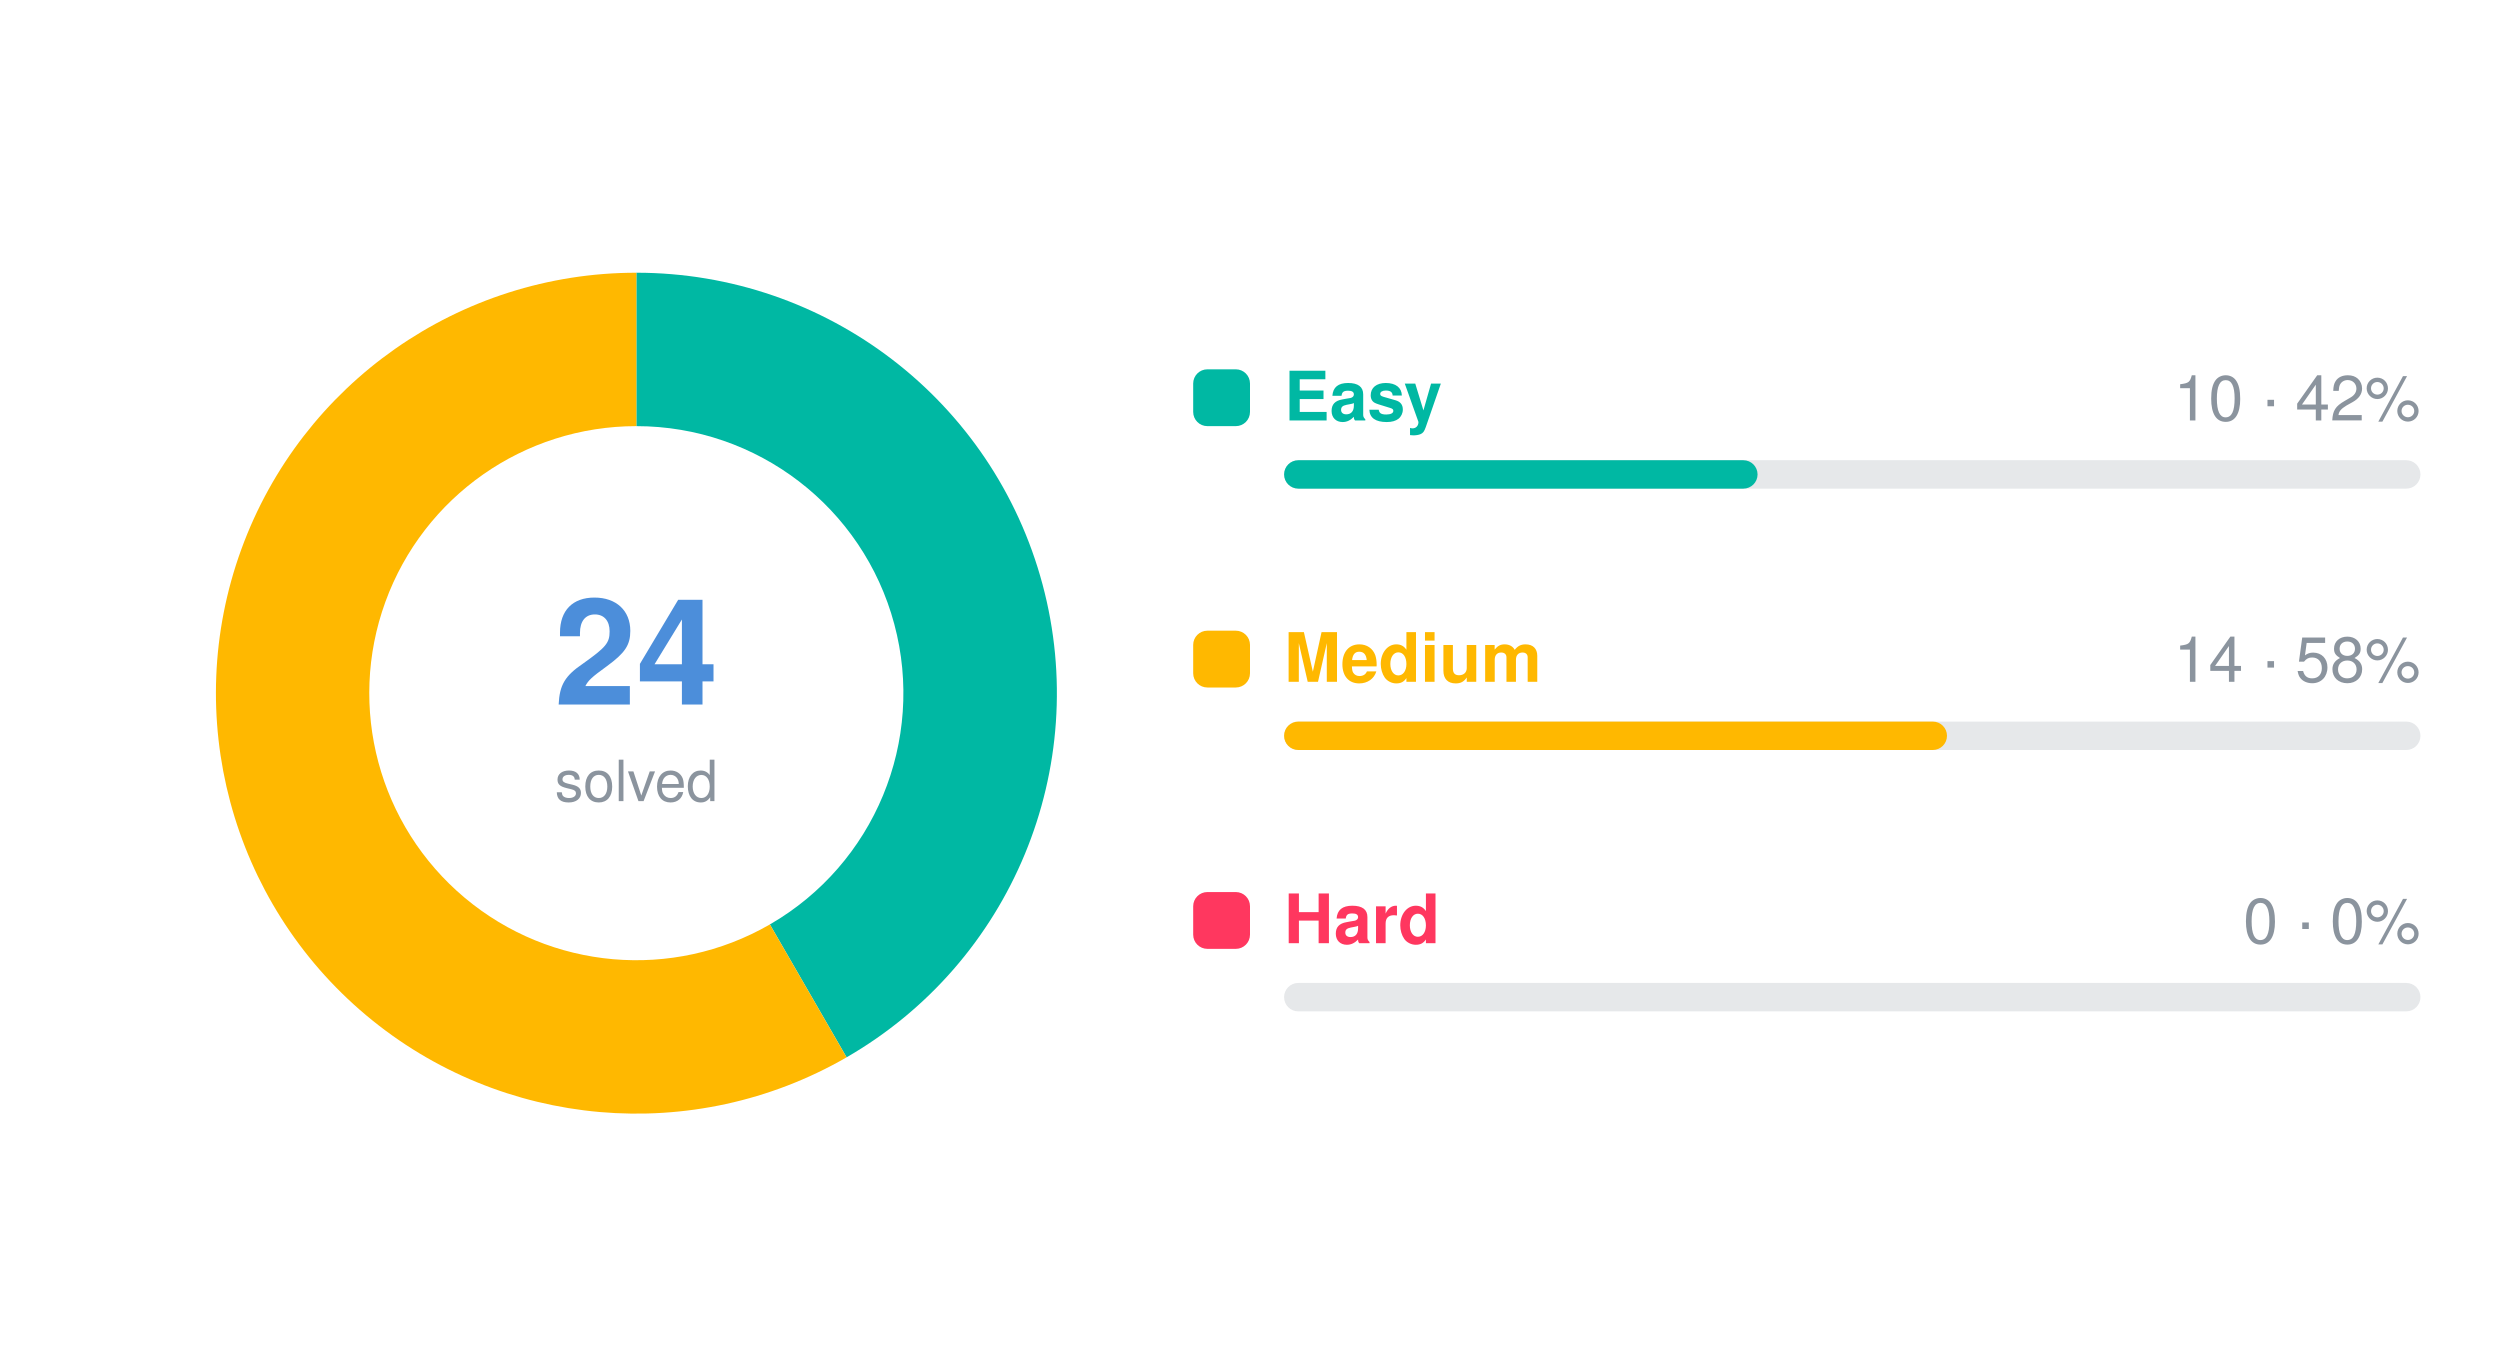
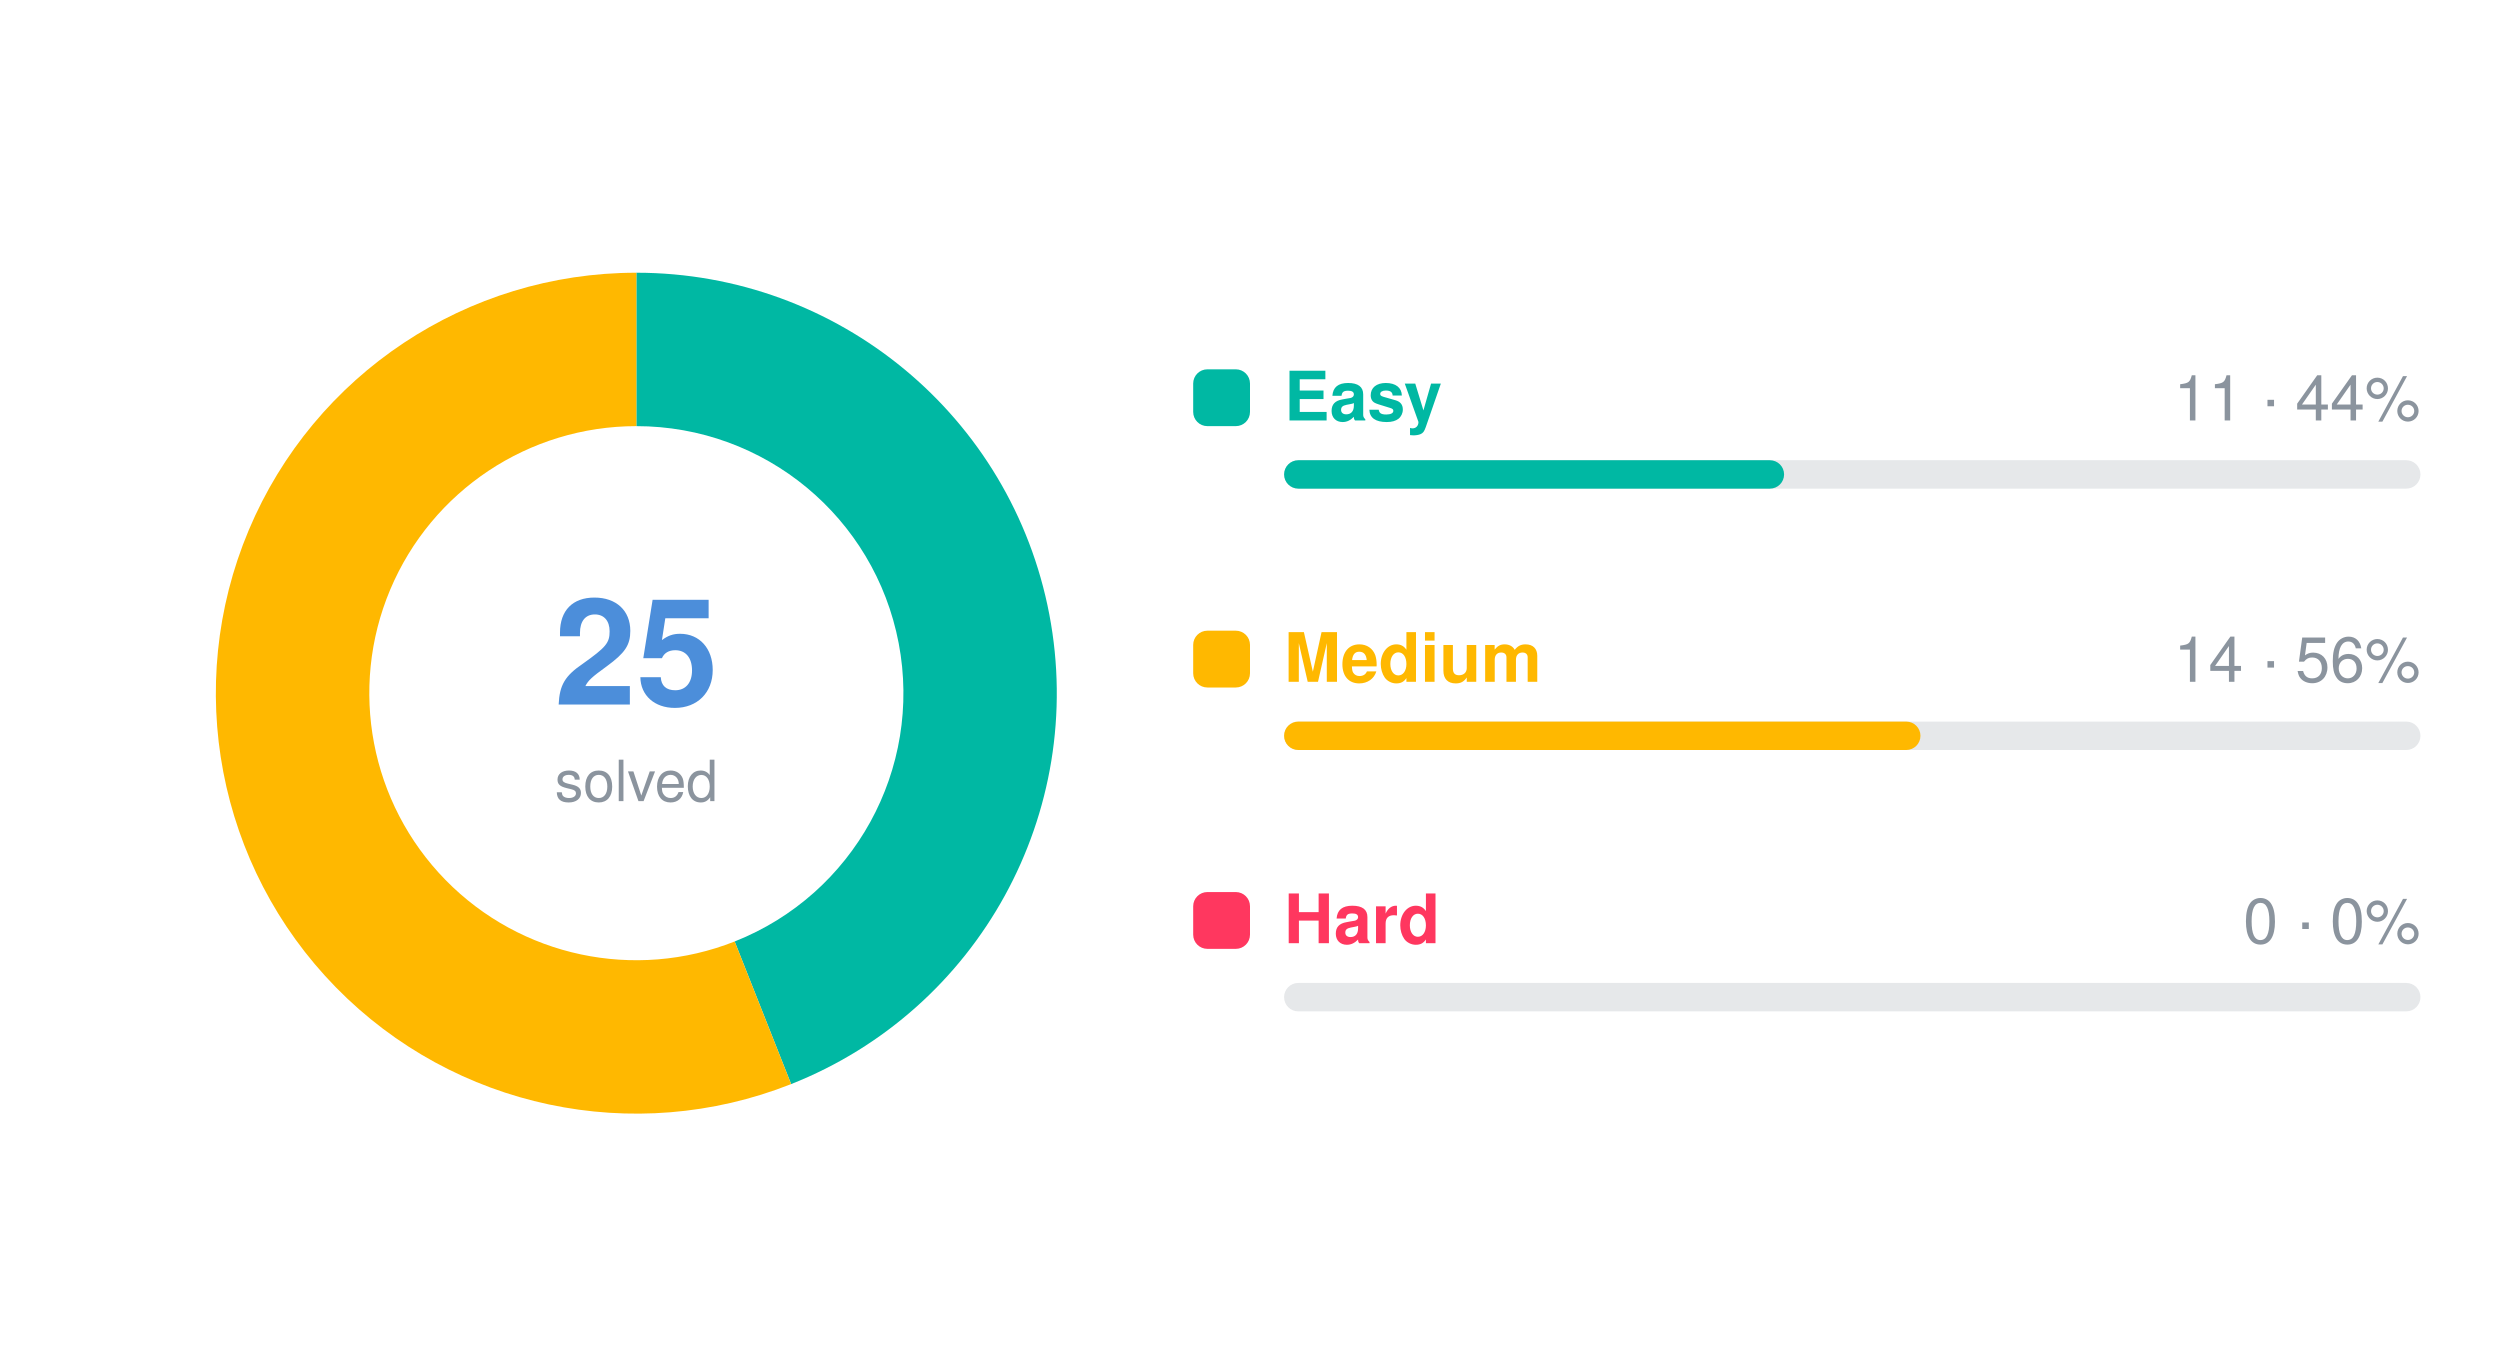
<svg xmlns="http://www.w3.org/2000/svg" viewBox="0 0 440 240" width="440" height="240" role="img" font-family="system-ui, -apple-system, Segoe UI, Helvetica, Arial, sans-serif">
-   <path d="M112 48 A74 74 0 0 1 149 186.09 L135.5 162.7 A47 47 0 0 0 112 75 Z" fill="#00b8a3" stroke="none" stroke-width="1" stroke-linejoin="round" stroke-linecap="round" opacity="1" />
-   <path d="M149 186.09 A74 74 0 1 1 112 48 L112 75 A47 47 0 1 0 135.5 162.7 Z" fill="#ffb800" stroke="none" stroke-width="1" stroke-linejoin="round" stroke-linecap="round" opacity="1" />
-   <text x="112" y="124" font-size="26" fill="#4c8eda" text-anchor="middle" font-weight="700" opacity="1">24</text>
+   <path d="M112 48 A74 74 0 0 1 139.24 190.8 L129.3 165.7 A47 47 0 0 0 112 75 Z" fill="#00b8a3" stroke="none" stroke-width="1" stroke-linejoin="round" stroke-linecap="round" opacity="1" />
+   <path d="M139.24 190.8 A74 74 0 1 1 112 48 L112 75 A47 47 0 1 0 129.3 165.7 Z" fill="#ffb800" stroke="none" stroke-width="1" stroke-linejoin="round" stroke-linecap="round" opacity="1" />
+   <text x="112" y="124" font-size="26" fill="#4c8eda" text-anchor="middle" font-weight="700" opacity="1">25</text>
  <text x="112" y="141" font-size="10" fill="#8b949e" text-anchor="middle" font-weight="normal" opacity="1">solved</text>
  <rect x="210" y="65" width="10" height="10" rx="2.5" fill="#00b8a3" opacity="1" />
  <text x="226" y="74" font-size="12" fill="#00b8a3" text-anchor="start" font-weight="600" opacity="1">Easy</text>
-   <text x="426" y="74" font-size="11" fill="#8b949e" text-anchor="end" font-weight="normal" opacity="1">10 · 42%</text>
+   <text x="426" y="74" font-size="11" fill="#8b949e" text-anchor="end" font-weight="normal" opacity="1">11 · 44%</text>
  <rect x="226" y="81" width="200" height="5" rx="2.5" fill="#8b949e" opacity="0.22" />
-   <rect x="226" y="81" width="83.33" height="5" rx="2.5" fill="#00b8a3" opacity="1" />
+   <rect x="226" y="81" width="88" height="5" rx="2.5" fill="#00b8a3" opacity="1" />
  <rect x="210" y="111" width="10" height="10" rx="2.5" fill="#ffb800" opacity="1" />
  <text x="226" y="120" font-size="12" fill="#ffb800" text-anchor="start" font-weight="600" opacity="1">Medium</text>
-   <text x="426" y="120" font-size="11" fill="#8b949e" text-anchor="end" font-weight="normal" opacity="1">14 · 58%</text>
+   <text x="426" y="120" font-size="11" fill="#8b949e" text-anchor="end" font-weight="normal" opacity="1">14 · 56%</text>
  <rect x="226" y="127" width="200" height="5" rx="2.5" fill="#8b949e" opacity="0.22" />
-   <rect x="226" y="127" width="116.67" height="5" rx="2.5" fill="#ffb800" opacity="1" />
+   <rect x="226" y="127" width="112" height="5" rx="2.5" fill="#ffb800" opacity="1" />
  <rect x="210" y="157" width="10" height="10" rx="2.5" fill="#ff375f" opacity="1" />
  <text x="226" y="166" font-size="12" fill="#ff375f" text-anchor="start" font-weight="600" opacity="1">Hard</text>
  <text x="426" y="166" font-size="11" fill="#8b949e" text-anchor="end" font-weight="normal" opacity="1">0 · 0%</text>
  <rect x="226" y="173" width="200" height="5" rx="2.5" fill="#8b949e" opacity="0.22" />
  <rect x="226" y="173" width="0" height="5" rx="2.5" fill="#ff375f" opacity="1" />
</svg>
